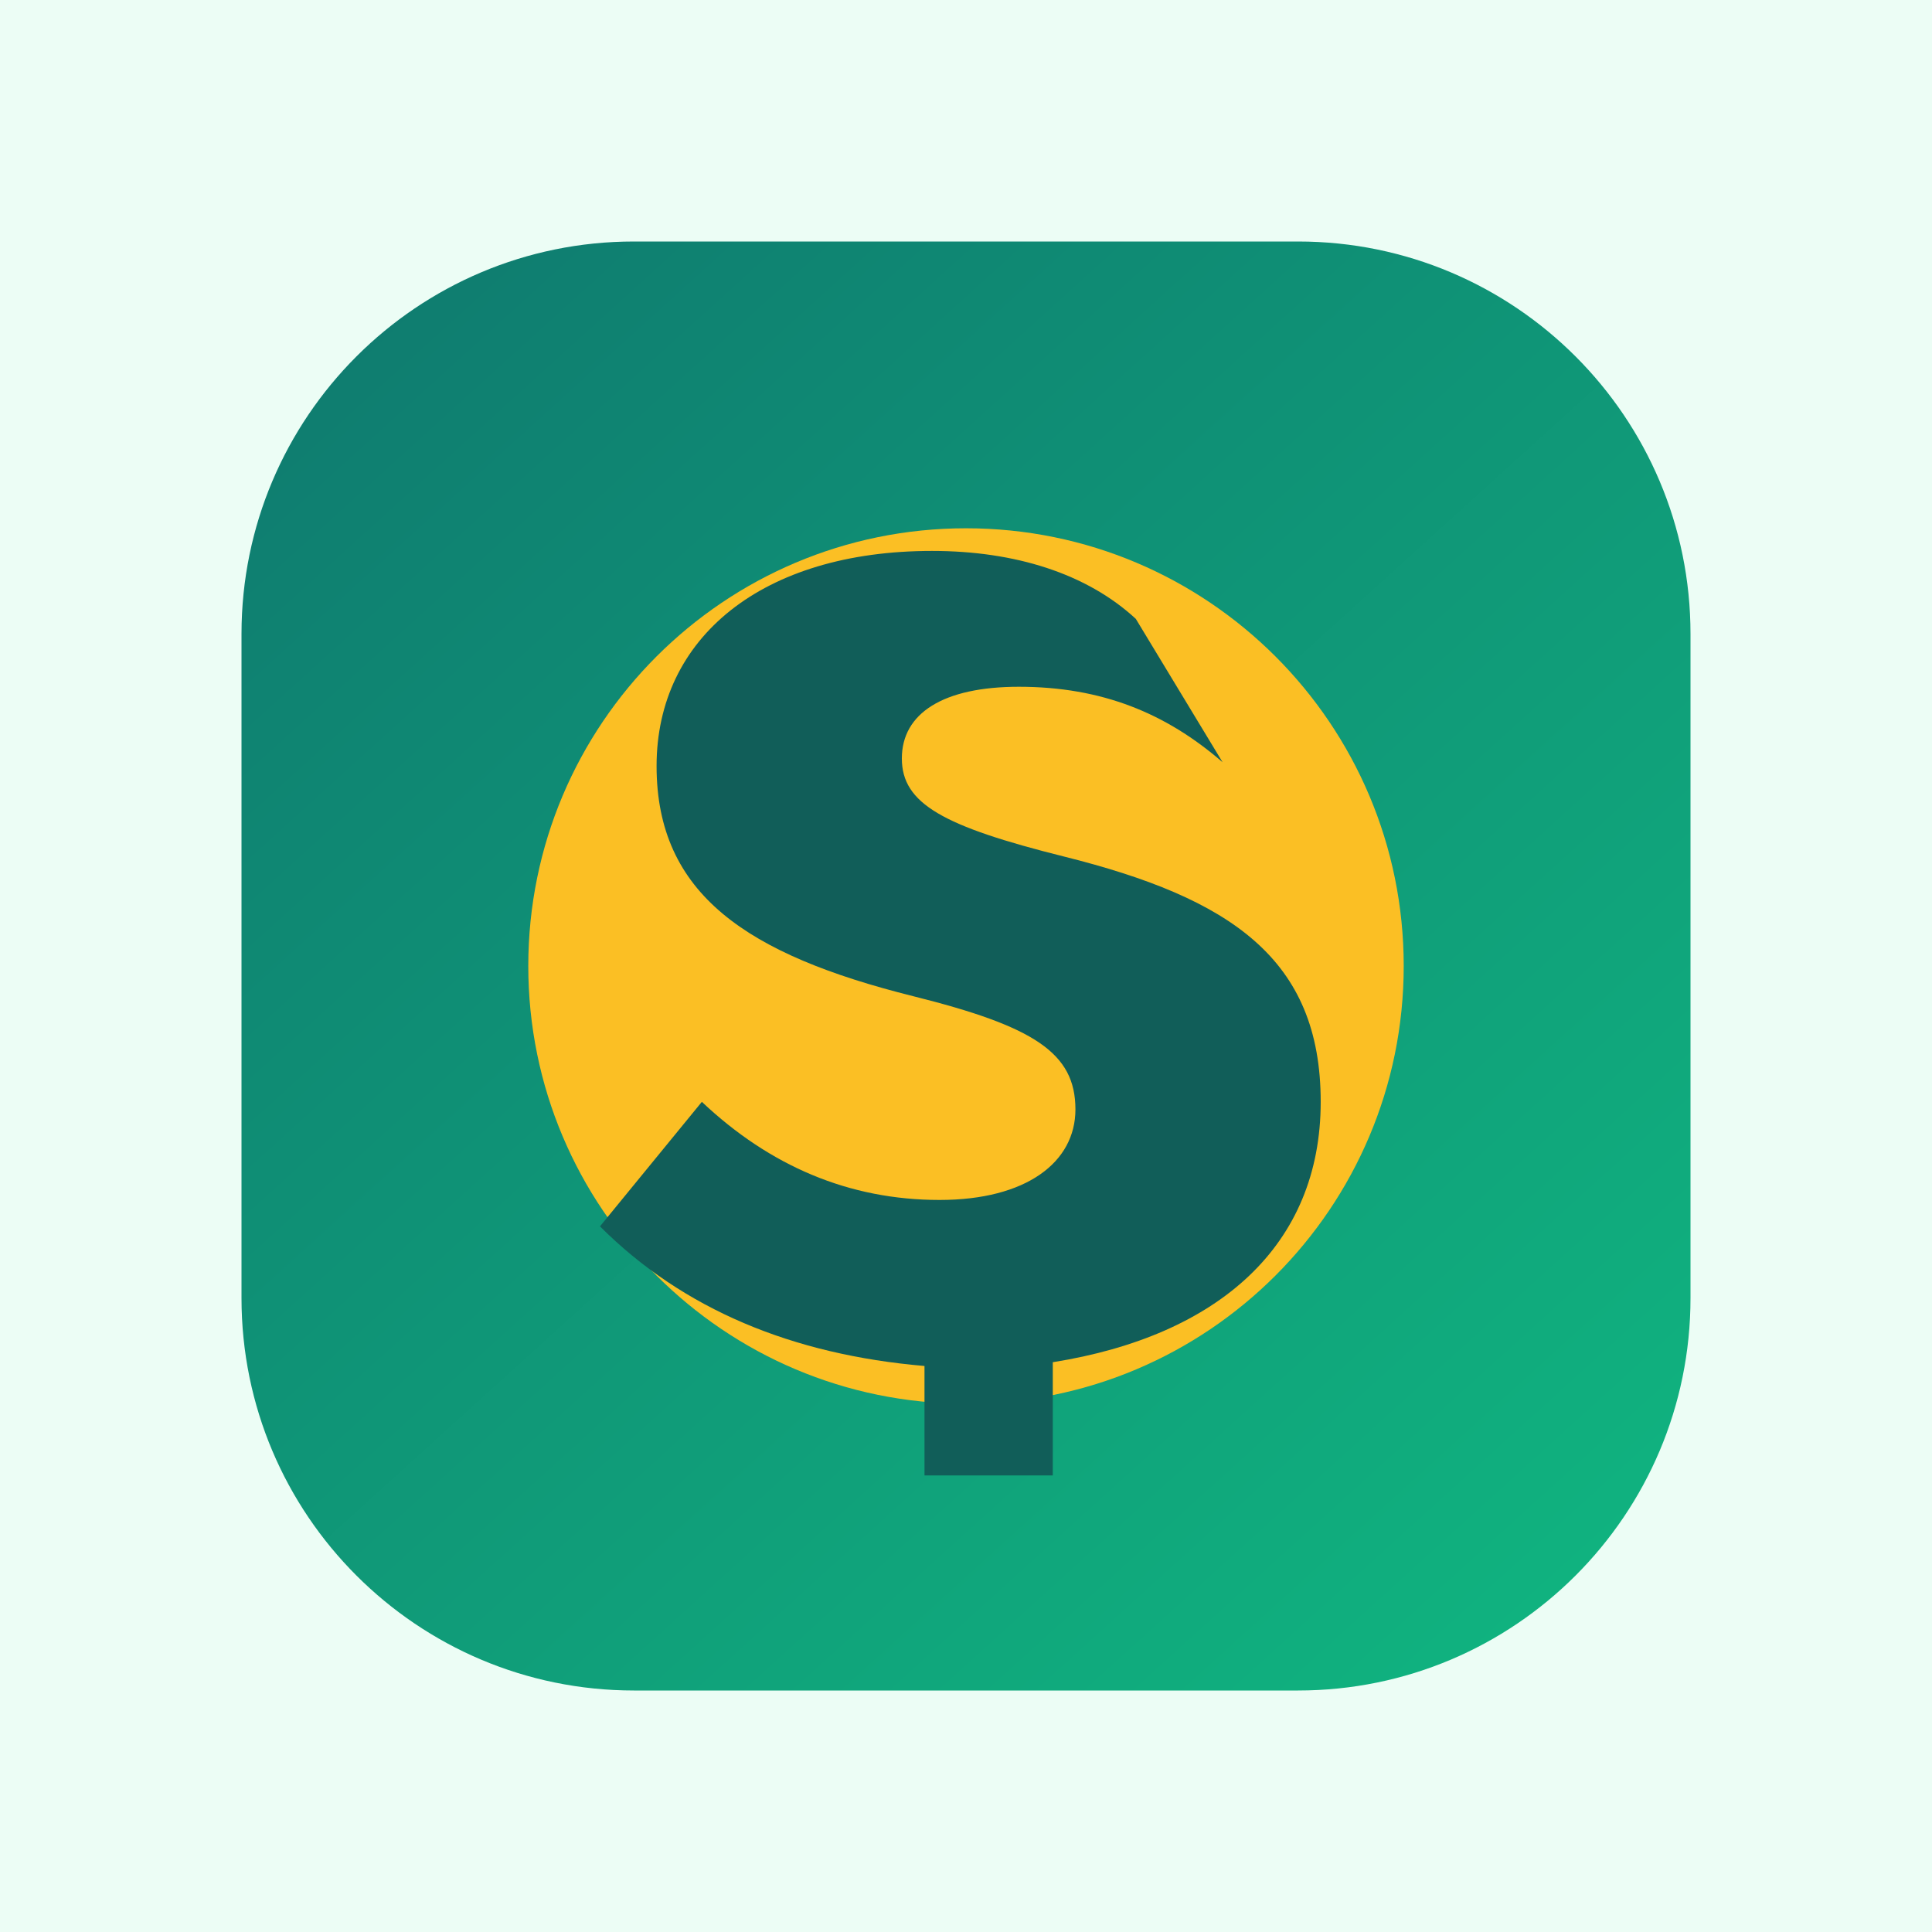
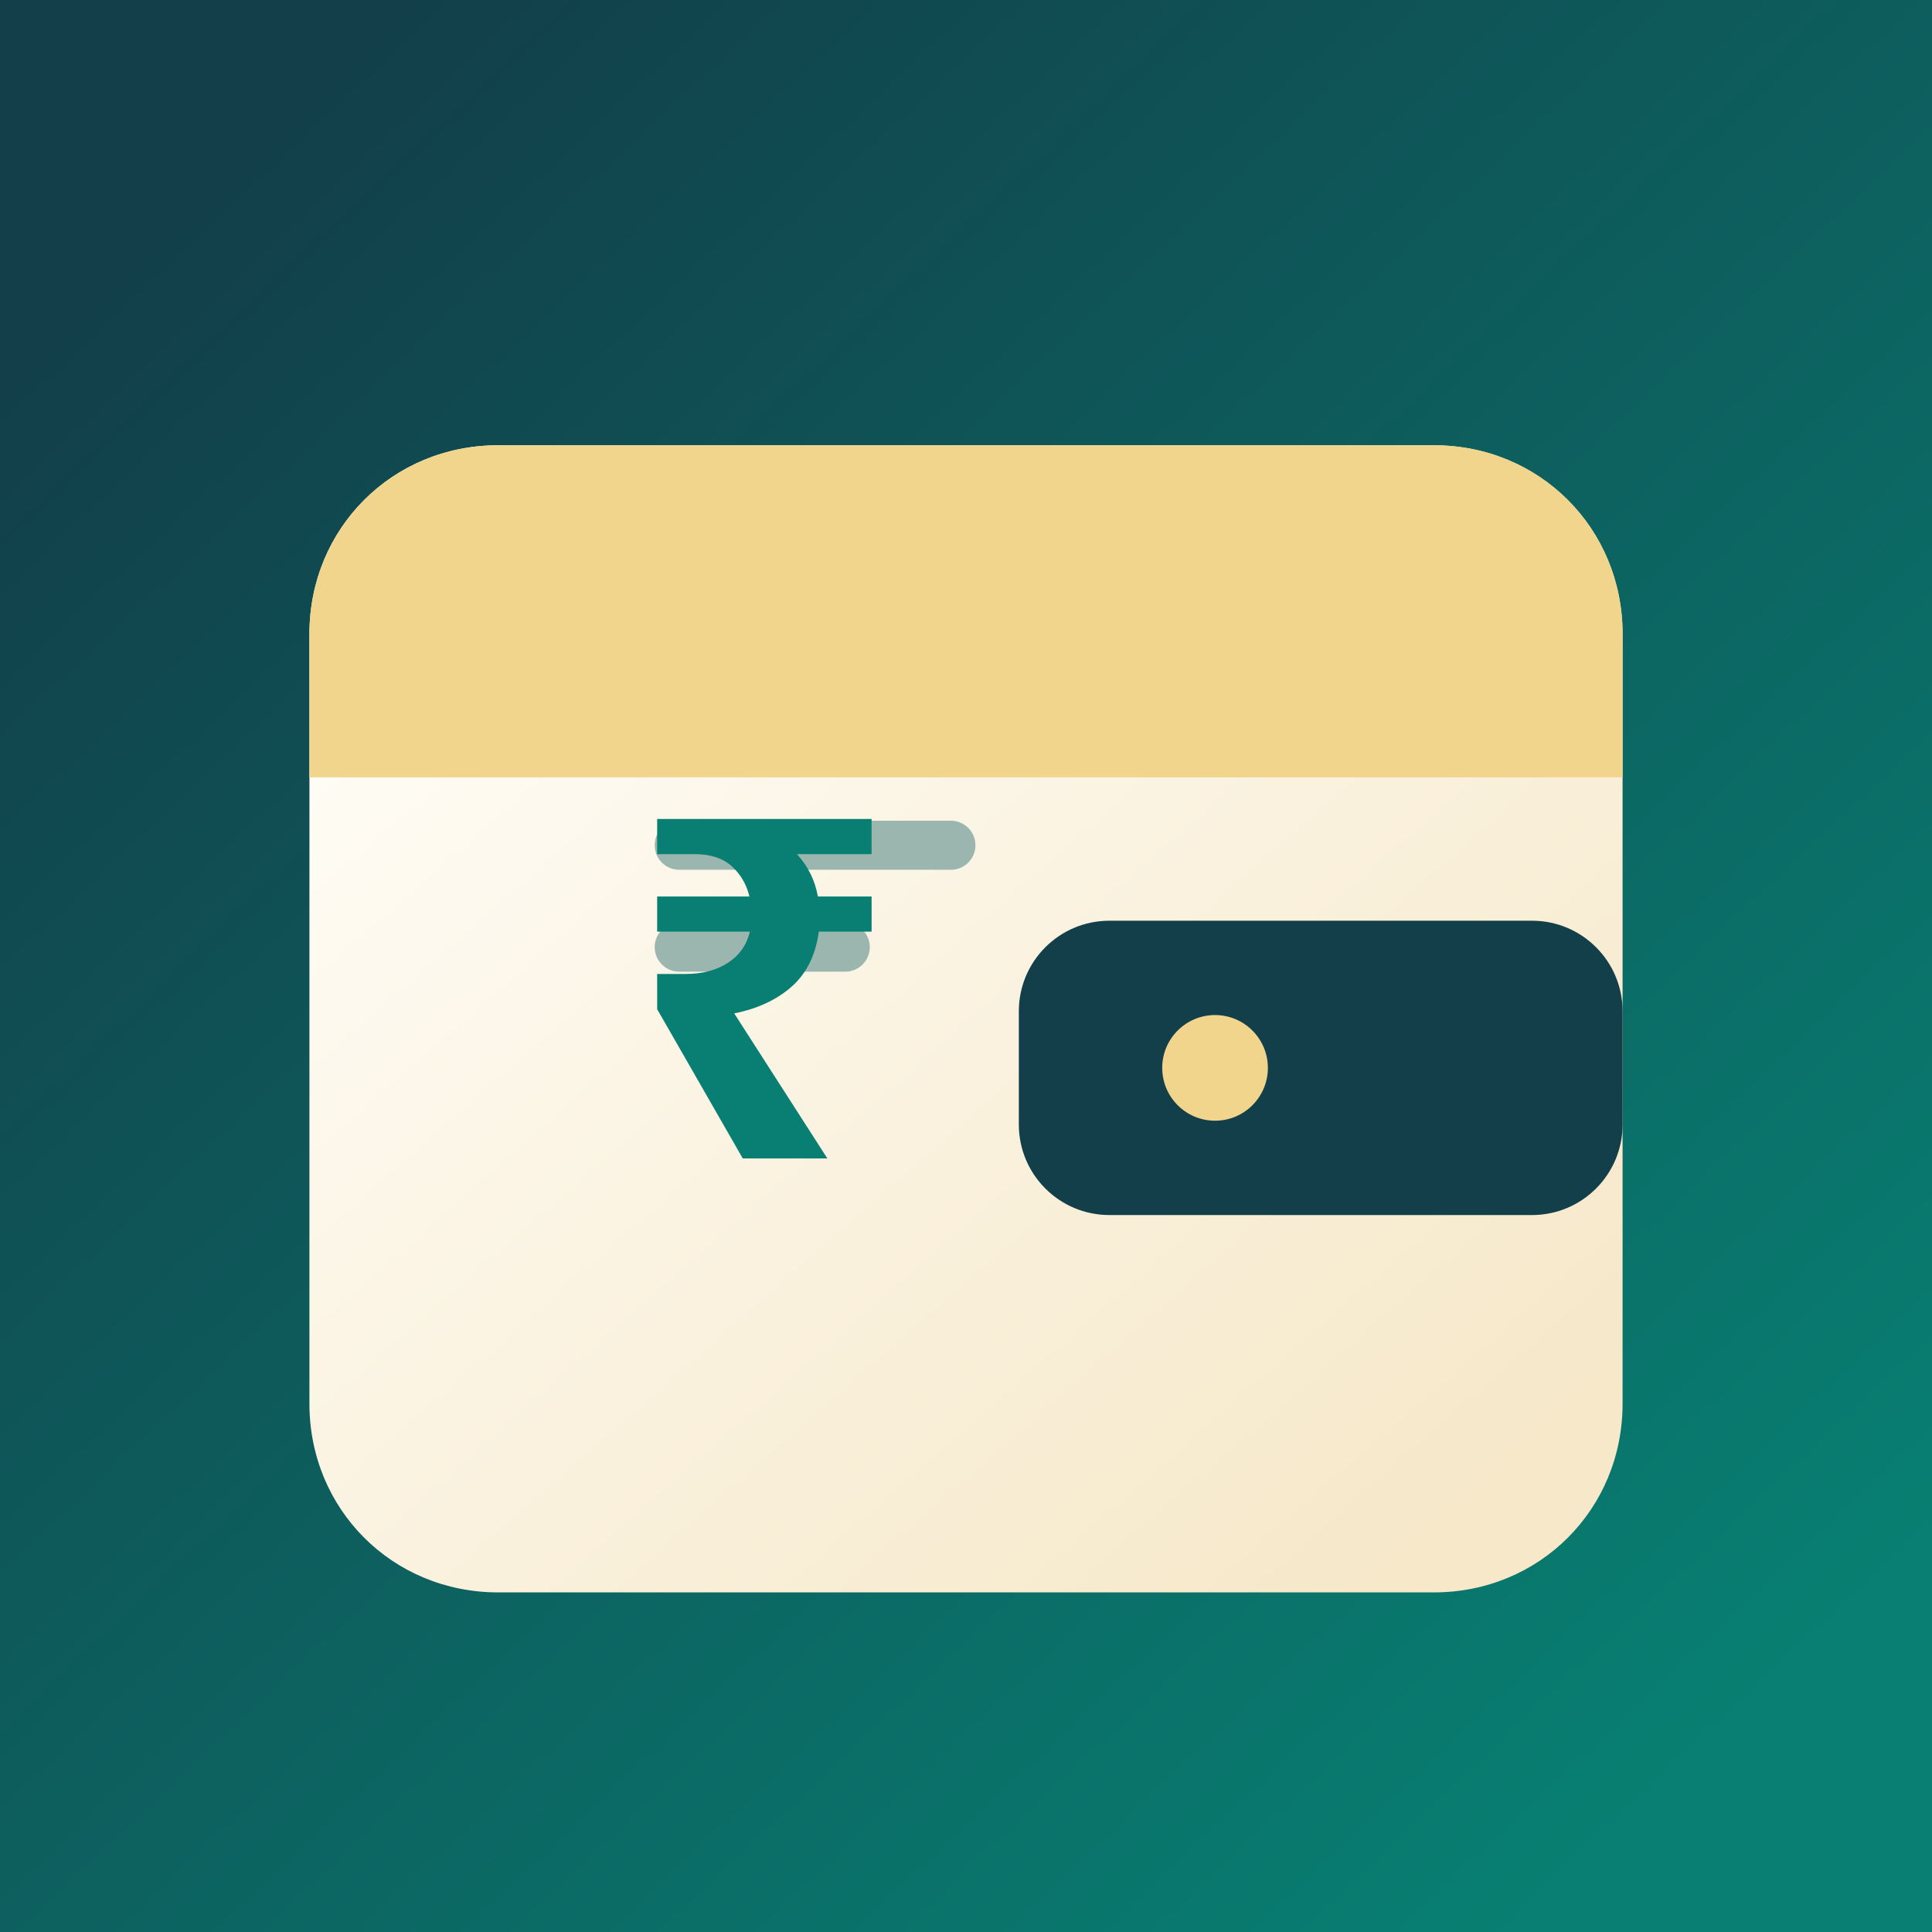
<svg xmlns="http://www.w3.org/2000/svg" viewBox="0 0 512 512">
  <defs>
-     <linearGradient id="bg" x1="60" y1="40" x2="450" y2="470" gradientUnits="userSpaceOnUse">
-       <stop stop-color="#0f766e" />
-       <stop offset="1" stop-color="#10b981" />
+     <linearGradient id="background" x1="58" y1="48" x2="452" y2="466" gradientUnits="userSpaceOnUse">
+       <stop stop-color="#123f4a" />
+       <stop offset="1" stop-color="#087f72" />
+     </linearGradient>
+     <linearGradient id="card" x1="142" y1="126" x2="384" y2="402" gradientUnits="userSpaceOnUse">
+       <stop stop-color="#fffdf7" />
+       <stop offset="1" stop-color="#f6e8c9" />
    </linearGradient>
  </defs>
-   <rect width="512" height="512" fill="#ecfdf5" />
-   <rect x="64" y="64" width="384" height="384" rx="104" fill="url(#bg)" />
-   <circle cx="256" cy="256" r="116" fill="#fbbf24" />
-   <path d="M301 164c-13-12-32-18-54-18-45 0-73 23-73 57 0 34 24 50 68 61 32 8 43 15 43 30 0 14-13 24-36 24-24 0-45-9-63-26l-27 33c22 22 51 34 86 37v29h34v-30c44-7 71-31 71-69 0-38-24-54-68-65-32-8-43-14-43-26 0-12 11-19 31-19 22 0 39 7 54 20z" fill="#115e59" />
+   <rect width="512" height="512" fill="url(#background)" />
+   <path d="M82 168c0-28 22-50 50-50h248c28 0 50 22 50 50v204c0 28-22 50-50 50H132c-28 0-50-22-50-50z" fill="url(#card)" />
+   <path d="M82 168c0-28 22-50 50-50h248c28 0 50 22 50 50v38H82z" fill="#f1d58d" />
+   <rect x="270" y="244" width="160" height="78" rx="24" fill="#123f4a" />
+   <circle cx="322" cy="283" r="14" fill="#f1d58d" />
+   <path d="M180 224h72M180 251h44" stroke="#9bb6af" stroke-width="13" stroke-linecap="round" />
+   <text x="202" y="307" fill="#087f72" font-family="Arial, sans-serif" font-size="126" font-weight="800" text-anchor="middle">₹</text>
</svg>
